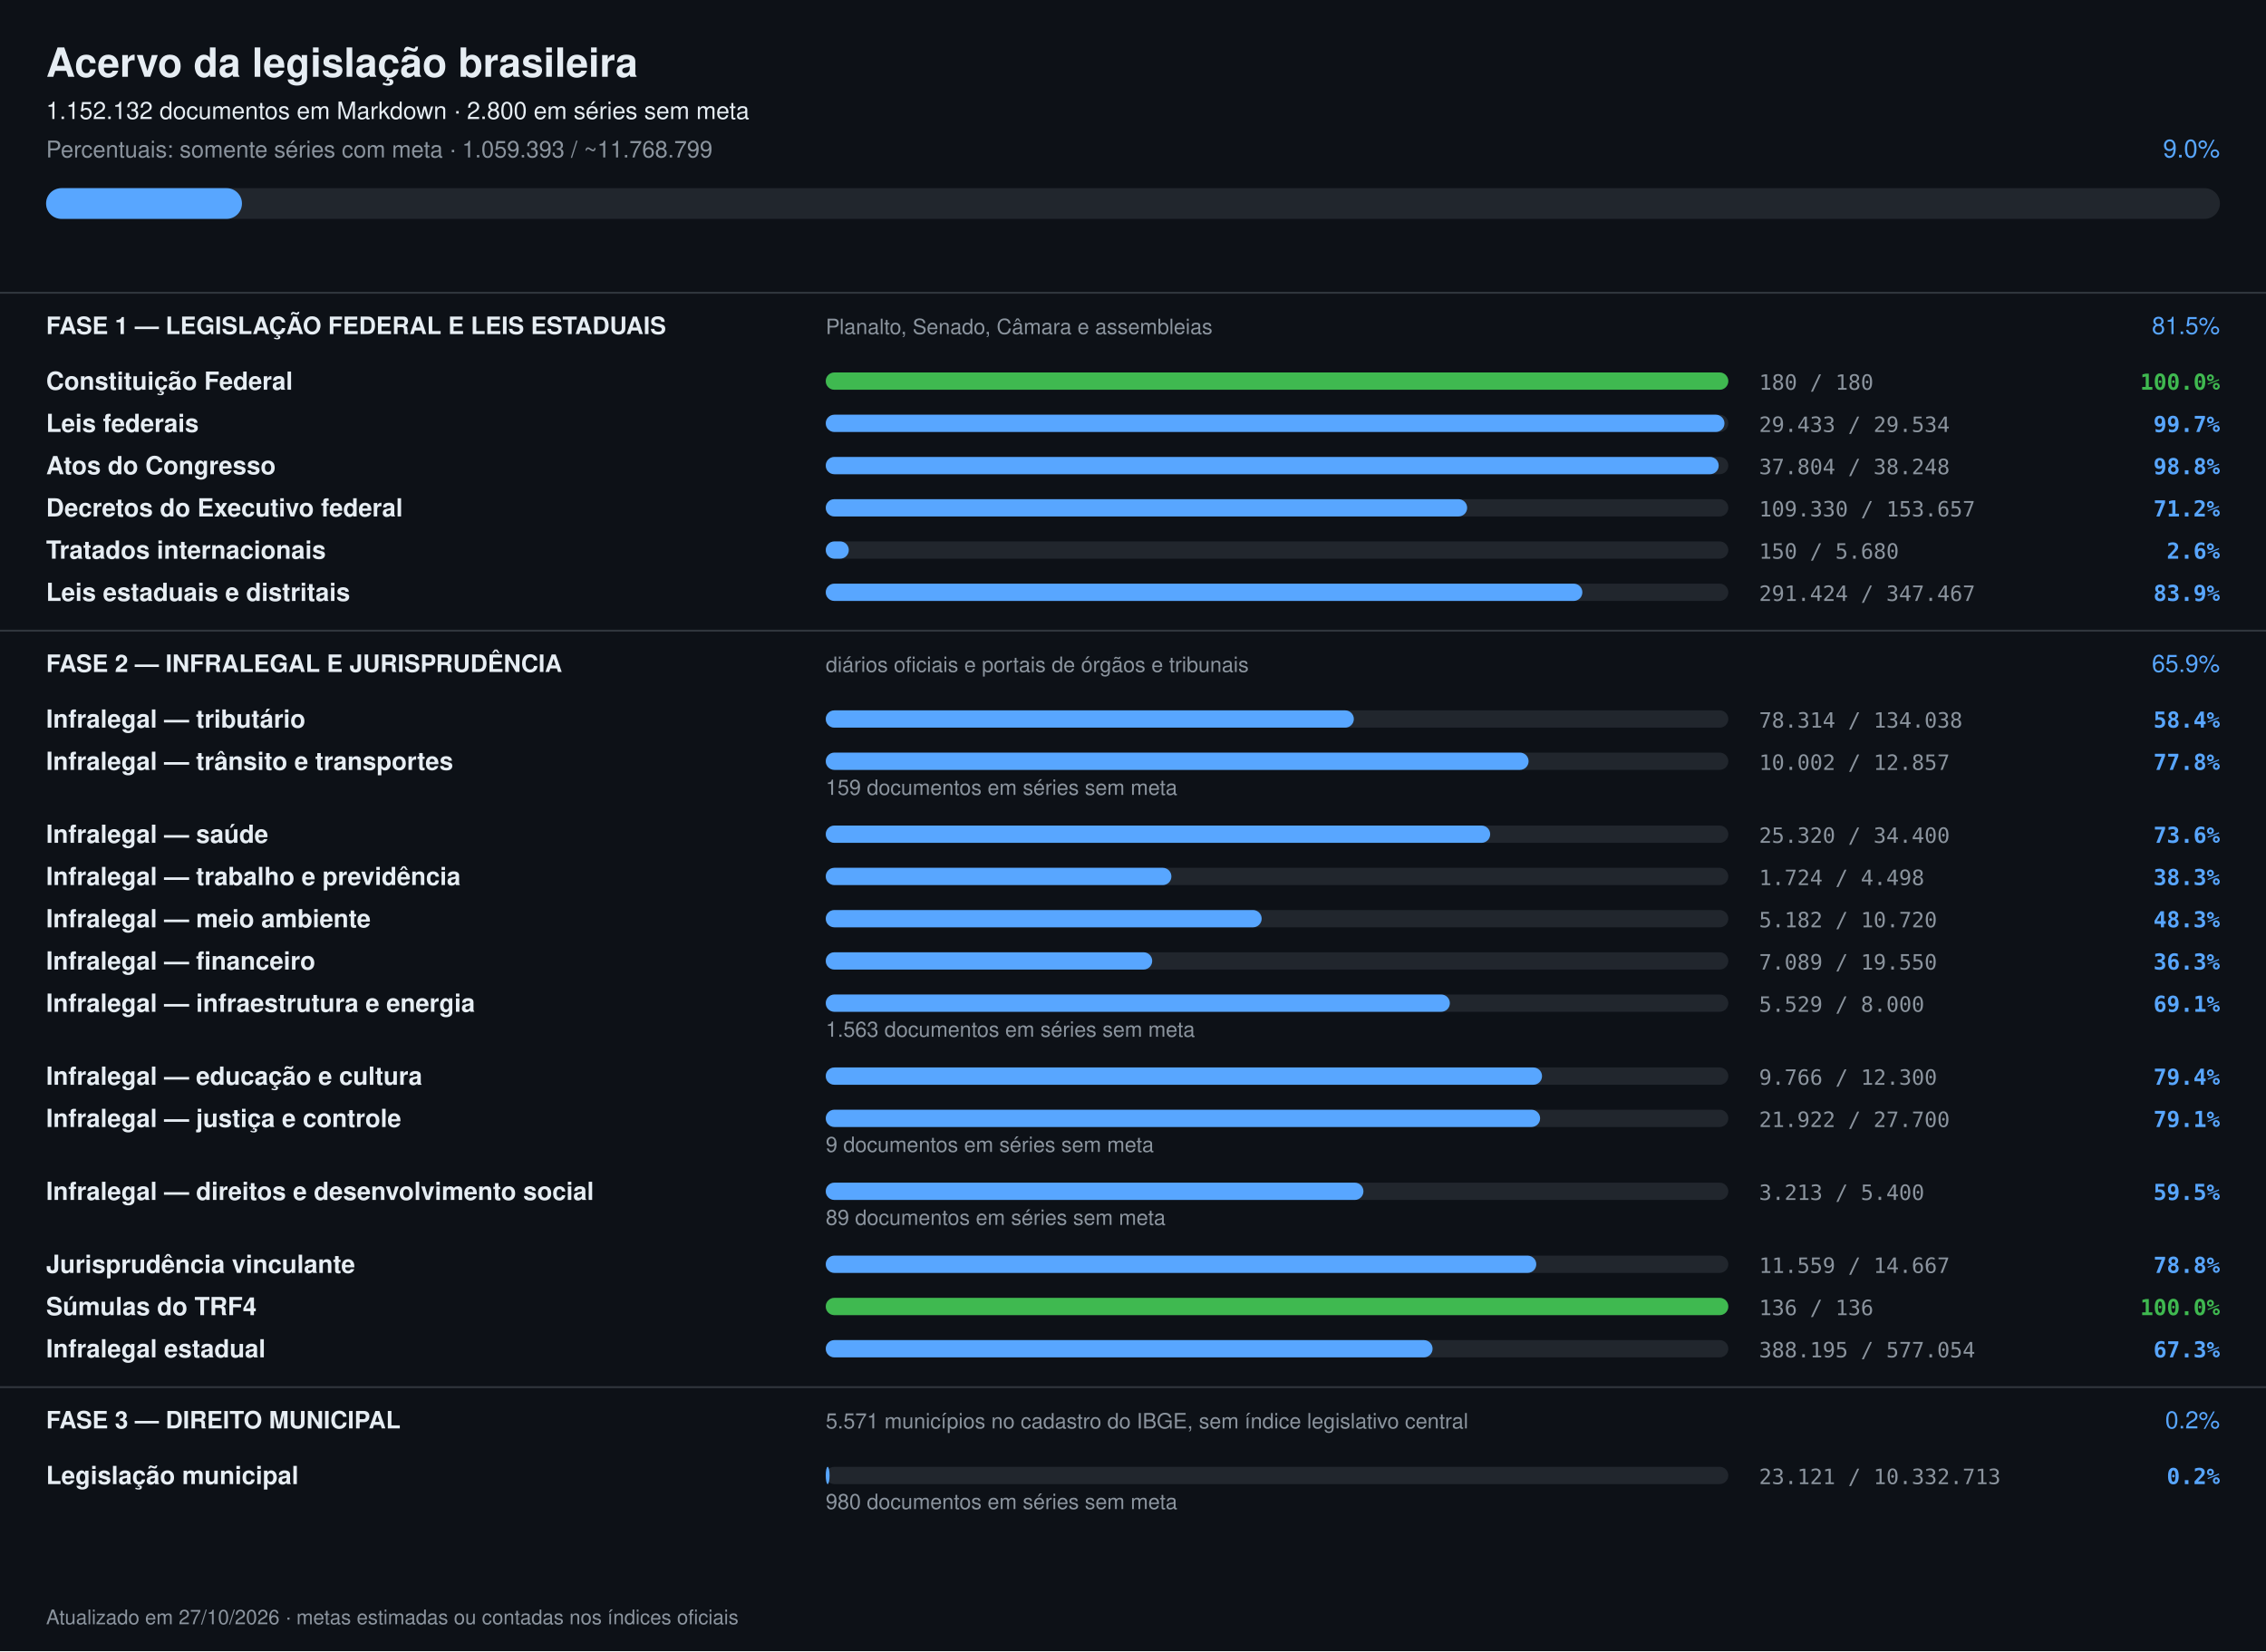
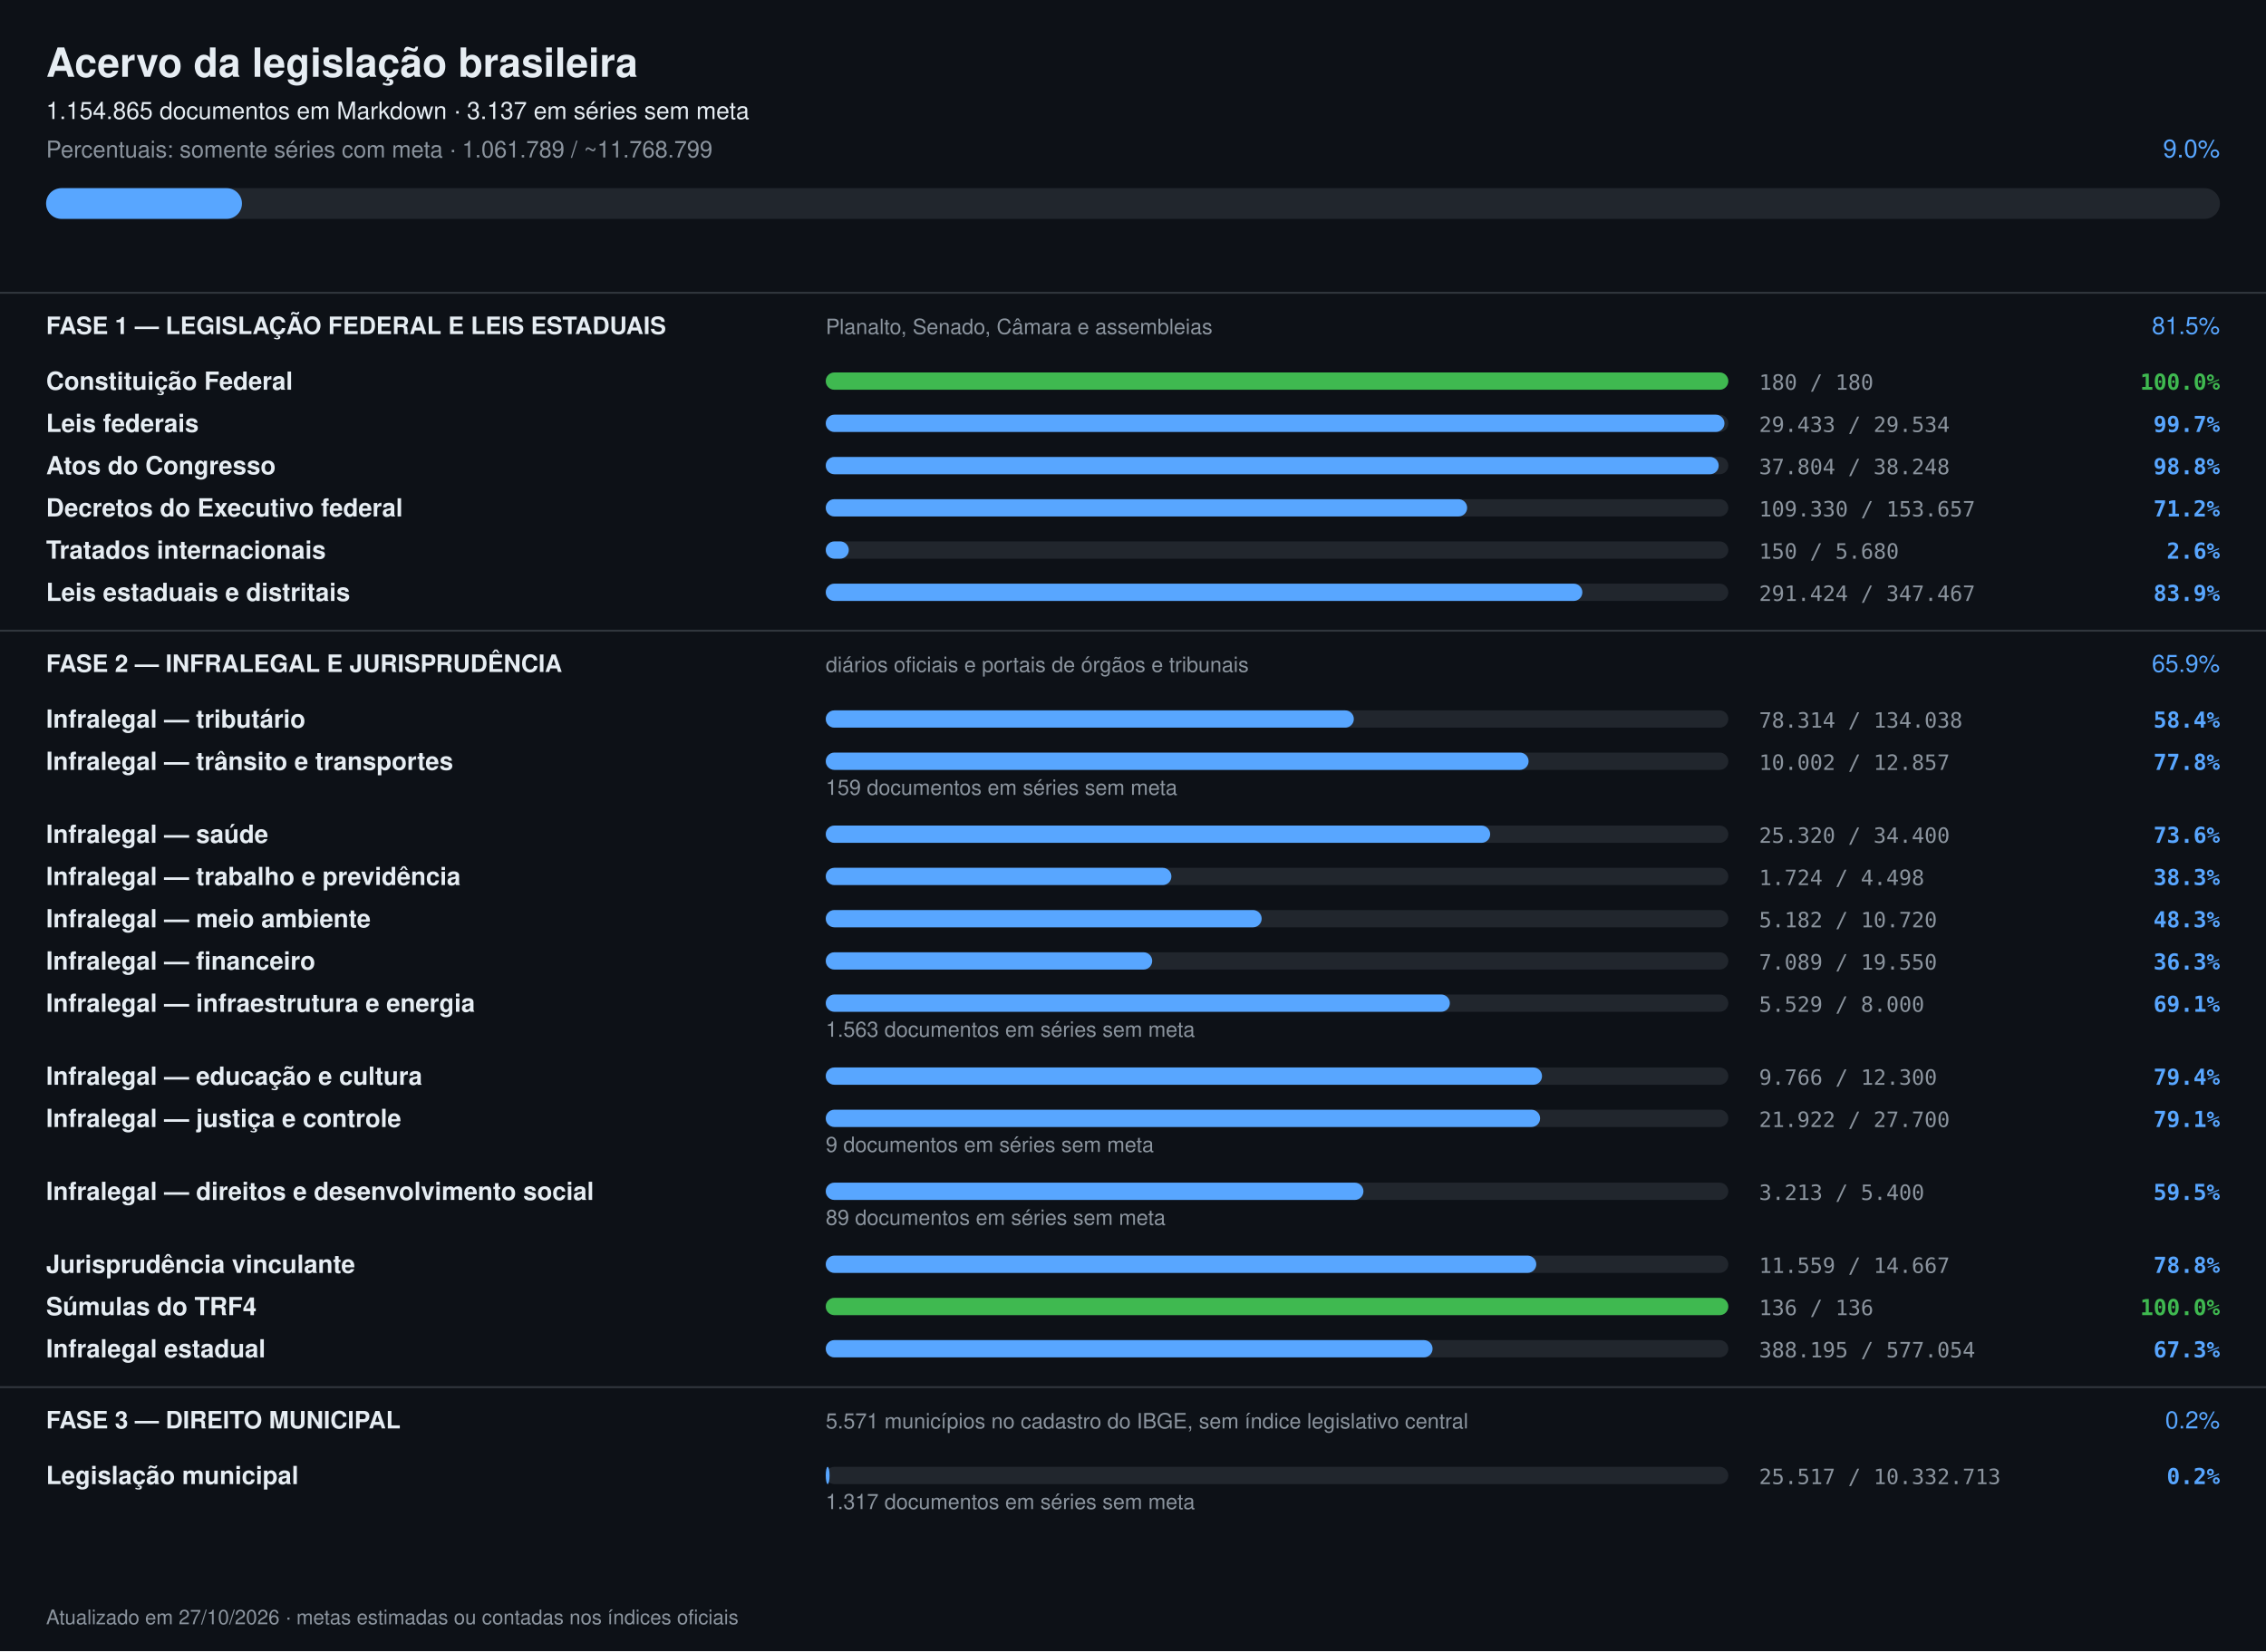
<svg xmlns="http://www.w3.org/2000/svg" width="1180" height="860" viewBox="0 0 1180 860" font-family="-apple-system,Segoe UI,Helvetica,Arial,sans-serif">
  <rect width="1180" height="860" fill="#0d1117" />
  <text x="24" y="40" font-size="21" font-weight="700" fill="#e6edf3">Acervo da legislação brasileira</text>
-   <text x="24" y="62" font-size="12.5" fill="#e6edf3">1.152.132 documentos em Markdown · 2.800 em séries sem meta</text>
-   <text x="24" y="82" font-size="12" fill="#8b949e">Percentuais: somente séries com meta · 1.059.393 / ~11.768.799</text>
+   <text x="24" y="62" font-size="12.5" fill="#e6edf3">1.154.865 documentos em Markdown · 3.137 em séries sem meta</text>
+   <text x="24" y="82" font-size="12" fill="#8b949e">Percentuais: somente séries com meta · 1.061.789 / ~11.768.799</text>
  <text x="1156" y="82" font-size="13" text-anchor="end" fill="#58a6ff">9.0%</text>
  <rect x="24" y="98" width="1132" height="16" rx="8" fill="#21262d" />
  <rect x="24" y="98" width="102" height="16" rx="8" fill="#58a6ff" />
  <rect x="0" y="152" width="1180" height="1" fill="#30363d" />
  <text x="24" y="174" font-size="12.5" font-weight="700" fill="#e6edf3">FASE 1 — LEGISLAÇÃO FEDERAL E LEIS ESTADUAIS</text>
  <text x="430" y="174" font-size="11" fill="#8b949e">Planalto, Senado, Câmara e assembleias</text>
  <text x="1156" y="174" font-size="12.5" text-anchor="end" fill="#58a6ff">81.5%</text>
  <text x="24" y="203" font-size="13" font-weight="600" fill="#e6edf3">Constituição Federal</text>
  <rect x="430" y="194" width="470" height="9" rx="4.5" fill="#21262d" />
  <rect x="430" y="194" width="470" height="9" rx="4.5" fill="#3fb950" />
  <text x="916" y="203" font-size="11" fill="#8b949e" font-family="ui-monospace,monospace">180 / 180</text>
  <text x="1156" y="203" font-size="11.5" text-anchor="end" font-weight="600" fill="#3fb950" font-family="ui-monospace,monospace">100.0%</text>
  <text x="24" y="225" font-size="13" font-weight="600" fill="#e6edf3">Leis federais</text>
  <rect x="430" y="216" width="470" height="9" rx="4.5" fill="#21262d" />
  <rect x="430" y="216" width="468" height="9" rx="4.5" fill="#58a6ff" />
  <text x="916" y="225" font-size="11" fill="#8b949e" font-family="ui-monospace,monospace">29.433 / 29.534</text>
  <text x="1156" y="225" font-size="11.5" text-anchor="end" font-weight="600" fill="#58a6ff" font-family="ui-monospace,monospace">99.7%</text>
  <text x="24" y="247" font-size="13" font-weight="600" fill="#e6edf3">Atos do Congresso</text>
  <rect x="430" y="238" width="470" height="9" rx="4.5" fill="#21262d" />
  <rect x="430" y="238" width="465" height="9" rx="4.5" fill="#58a6ff" />
  <text x="916" y="247" font-size="11" fill="#8b949e" font-family="ui-monospace,monospace">37.804 / 38.248</text>
  <text x="1156" y="247" font-size="11.5" text-anchor="end" font-weight="600" fill="#58a6ff" font-family="ui-monospace,monospace">98.8%</text>
  <text x="24" y="269" font-size="13" font-weight="600" fill="#e6edf3">Decretos do Executivo federal</text>
  <rect x="430" y="260" width="470" height="9" rx="4.5" fill="#21262d" />
  <rect x="430" y="260" width="334" height="9" rx="4.5" fill="#58a6ff" />
  <text x="916" y="269" font-size="11" fill="#8b949e" font-family="ui-monospace,monospace">109.330 / 153.657</text>
  <text x="1156" y="269" font-size="11.5" text-anchor="end" font-weight="600" fill="#58a6ff" font-family="ui-monospace,monospace">71.2%</text>
  <text x="24" y="291" font-size="13" font-weight="600" fill="#e6edf3">Tratados internacionais</text>
  <rect x="430" y="282" width="470" height="9" rx="4.5" fill="#21262d" />
  <rect x="430" y="282" width="12" height="9" rx="4.5" fill="#58a6ff" />
  <text x="916" y="291" font-size="11" fill="#8b949e" font-family="ui-monospace,monospace">150 / 5.680</text>
  <text x="1156" y="291" font-size="11.5" text-anchor="end" font-weight="600" fill="#58a6ff" font-family="ui-monospace,monospace">2.6%</text>
  <text x="24" y="313" font-size="13" font-weight="600" fill="#e6edf3">Leis estaduais e distritais</text>
  <rect x="430" y="304" width="470" height="9" rx="4.5" fill="#21262d" />
  <rect x="430" y="304" width="394" height="9" rx="4.5" fill="#58a6ff" />
  <text x="916" y="313" font-size="11" fill="#8b949e" font-family="ui-monospace,monospace">291.424 / 347.467</text>
  <text x="1156" y="313" font-size="11.5" text-anchor="end" font-weight="600" fill="#58a6ff" font-family="ui-monospace,monospace">83.9%</text>
  <rect x="0" y="328" width="1180" height="1" fill="#30363d" />
  <text x="24" y="350" font-size="12.5" font-weight="700" fill="#e6edf3">FASE 2 — INFRALEGAL E JURISPRUDÊNCIA</text>
  <text x="430" y="350" font-size="11" fill="#8b949e">diários oficiais e portais de órgãos e tribunais</text>
  <text x="1156" y="350" font-size="12.5" text-anchor="end" fill="#58a6ff">65.9%</text>
  <text x="24" y="379" font-size="13" font-weight="600" fill="#e6edf3">Infralegal — tributário</text>
  <rect x="430" y="370" width="470" height="9" rx="4.5" fill="#21262d" />
  <rect x="430" y="370" width="275" height="9" rx="4.5" fill="#58a6ff" />
  <text x="916" y="379" font-size="11" fill="#8b949e" font-family="ui-monospace,monospace">78.314 / 134.038</text>
  <text x="1156" y="379" font-size="11.5" text-anchor="end" font-weight="600" fill="#58a6ff" font-family="ui-monospace,monospace">58.4%</text>
  <text x="24" y="401" font-size="13" font-weight="600" fill="#e6edf3">Infralegal — trânsito e transportes</text>
  <rect x="430" y="392" width="470" height="9" rx="4.5" fill="#21262d" />
  <rect x="430" y="392" width="366" height="9" rx="4.5" fill="#58a6ff" />
  <text x="916" y="401" font-size="11" fill="#8b949e" font-family="ui-monospace,monospace">10.002 / 12.857</text>
  <text x="1156" y="401" font-size="11.5" text-anchor="end" font-weight="600" fill="#58a6ff" font-family="ui-monospace,monospace">77.8%</text>
  <text x="430" y="414" font-size="11" fill="#8b949e">159 documentos em séries sem meta</text>
  <text x="24" y="439" font-size="13" font-weight="600" fill="#e6edf3">Infralegal — saúde</text>
  <rect x="430" y="430" width="470" height="9" rx="4.5" fill="#21262d" />
  <rect x="430" y="430" width="346" height="9" rx="4.5" fill="#58a6ff" />
  <text x="916" y="439" font-size="11" fill="#8b949e" font-family="ui-monospace,monospace">25.320 / 34.400</text>
  <text x="1156" y="439" font-size="11.5" text-anchor="end" font-weight="600" fill="#58a6ff" font-family="ui-monospace,monospace">73.6%</text>
  <text x="24" y="461" font-size="13" font-weight="600" fill="#e6edf3">Infralegal — trabalho e previdência</text>
  <rect x="430" y="452" width="470" height="9" rx="4.5" fill="#21262d" />
  <rect x="430" y="452" width="180" height="9" rx="4.5" fill="#58a6ff" />
  <text x="916" y="461" font-size="11" fill="#8b949e" font-family="ui-monospace,monospace">1.724 / 4.498</text>
  <text x="1156" y="461" font-size="11.5" text-anchor="end" font-weight="600" fill="#58a6ff" font-family="ui-monospace,monospace">38.3%</text>
  <text x="24" y="483" font-size="13" font-weight="600" fill="#e6edf3">Infralegal — meio ambiente</text>
  <rect x="430" y="474" width="470" height="9" rx="4.5" fill="#21262d" />
  <rect x="430" y="474" width="227" height="9" rx="4.5" fill="#58a6ff" />
  <text x="916" y="483" font-size="11" fill="#8b949e" font-family="ui-monospace,monospace">5.182 / 10.720</text>
  <text x="1156" y="483" font-size="11.5" text-anchor="end" font-weight="600" fill="#58a6ff" font-family="ui-monospace,monospace">48.3%</text>
  <text x="24" y="505" font-size="13" font-weight="600" fill="#e6edf3">Infralegal — financeiro</text>
  <rect x="430" y="496" width="470" height="9" rx="4.5" fill="#21262d" />
  <rect x="430" y="496" width="170" height="9" rx="4.5" fill="#58a6ff" />
  <text x="916" y="505" font-size="11" fill="#8b949e" font-family="ui-monospace,monospace">7.089 / 19.550</text>
  <text x="1156" y="505" font-size="11.5" text-anchor="end" font-weight="600" fill="#58a6ff" font-family="ui-monospace,monospace">36.3%</text>
  <text x="24" y="527" font-size="13" font-weight="600" fill="#e6edf3">Infralegal — infraestrutura e energia</text>
  <rect x="430" y="518" width="470" height="9" rx="4.5" fill="#21262d" />
  <rect x="430" y="518" width="325" height="9" rx="4.5" fill="#58a6ff" />
  <text x="916" y="527" font-size="11" fill="#8b949e" font-family="ui-monospace,monospace">5.529 / 8.000</text>
  <text x="1156" y="527" font-size="11.5" text-anchor="end" font-weight="600" fill="#58a6ff" font-family="ui-monospace,monospace">69.1%</text>
  <text x="430" y="540" font-size="11" fill="#8b949e">1.563 documentos em séries sem meta</text>
  <text x="24" y="565" font-size="13" font-weight="600" fill="#e6edf3">Infralegal — educação e cultura</text>
  <rect x="430" y="556" width="470" height="9" rx="4.5" fill="#21262d" />
  <rect x="430" y="556" width="373" height="9" rx="4.5" fill="#58a6ff" />
  <text x="916" y="565" font-size="11" fill="#8b949e" font-family="ui-monospace,monospace">9.766 / 12.300</text>
  <text x="1156" y="565" font-size="11.5" text-anchor="end" font-weight="600" fill="#58a6ff" font-family="ui-monospace,monospace">79.4%</text>
  <text x="24" y="587" font-size="13" font-weight="600" fill="#e6edf3">Infralegal — justiça e controle</text>
  <rect x="430" y="578" width="470" height="9" rx="4.5" fill="#21262d" />
  <rect x="430" y="578" width="372" height="9" rx="4.5" fill="#58a6ff" />
  <text x="916" y="587" font-size="11" fill="#8b949e" font-family="ui-monospace,monospace">21.922 / 27.700</text>
  <text x="1156" y="587" font-size="11.5" text-anchor="end" font-weight="600" fill="#58a6ff" font-family="ui-monospace,monospace">79.1%</text>
  <text x="430" y="600" font-size="11" fill="#8b949e">9 documentos em séries sem meta</text>
  <text x="24" y="625" font-size="13" font-weight="600" fill="#e6edf3">Infralegal — direitos e desenvolvimento social</text>
  <rect x="430" y="616" width="470" height="9" rx="4.5" fill="#21262d" />
  <rect x="430" y="616" width="280" height="9" rx="4.5" fill="#58a6ff" />
  <text x="916" y="625" font-size="11" fill="#8b949e" font-family="ui-monospace,monospace">3.213 / 5.400</text>
  <text x="1156" y="625" font-size="11.5" text-anchor="end" font-weight="600" fill="#58a6ff" font-family="ui-monospace,monospace">59.5%</text>
  <text x="430" y="638" font-size="11" fill="#8b949e">89 documentos em séries sem meta</text>
  <text x="24" y="663" font-size="13" font-weight="600" fill="#e6edf3">Jurisprudência vinculante</text>
  <rect x="430" y="654" width="470" height="9" rx="4.5" fill="#21262d" />
  <rect x="430" y="654" width="370" height="9" rx="4.5" fill="#58a6ff" />
  <text x="916" y="663" font-size="11" fill="#8b949e" font-family="ui-monospace,monospace">11.559 / 14.667</text>
  <text x="1156" y="663" font-size="11.5" text-anchor="end" font-weight="600" fill="#58a6ff" font-family="ui-monospace,monospace">78.8%</text>
  <text x="24" y="685" font-size="13" font-weight="600" fill="#e6edf3">Súmulas do TRF4</text>
  <rect x="430" y="676" width="470" height="9" rx="4.5" fill="#21262d" />
  <rect x="430" y="676" width="470" height="9" rx="4.5" fill="#3fb950" />
  <text x="916" y="685" font-size="11" fill="#8b949e" font-family="ui-monospace,monospace">136 / 136</text>
  <text x="1156" y="685" font-size="11.5" text-anchor="end" font-weight="600" fill="#3fb950" font-family="ui-monospace,monospace">100.0%</text>
  <text x="24" y="707" font-size="13" font-weight="600" fill="#e6edf3">Infralegal estadual</text>
  <rect x="430" y="698" width="470" height="9" rx="4.5" fill="#21262d" />
  <rect x="430" y="698" width="316" height="9" rx="4.5" fill="#58a6ff" />
  <text x="916" y="707" font-size="11" fill="#8b949e" font-family="ui-monospace,monospace">388.195 / 577.054</text>
  <text x="1156" y="707" font-size="11.5" text-anchor="end" font-weight="600" fill="#58a6ff" font-family="ui-monospace,monospace">67.3%</text>
  <rect x="0" y="722" width="1180" height="1" fill="#30363d" />
  <text x="24" y="744" font-size="12.5" font-weight="700" fill="#e6edf3">FASE 3 — DIREITO MUNICIPAL</text>
  <text x="430" y="744" font-size="11" fill="#8b949e">5.571 municípios no cadastro do IBGE, sem índice legislativo central</text>
  <text x="1156" y="744" font-size="12.5" text-anchor="end" fill="#58a6ff">0.2%</text>
  <text x="24" y="773" font-size="13" font-weight="600" fill="#e6edf3">Legislação municipal</text>
  <rect x="430" y="764" width="470" height="9" rx="4.5" fill="#21262d" />
  <rect x="430" y="764" width="2" height="9" rx="4.5" fill="#58a6ff" />
-   <text x="916" y="773" font-size="11" fill="#8b949e" font-family="ui-monospace,monospace">23.121 / 10.332.713</text>
+   <text x="916" y="773" font-size="11" fill="#8b949e" font-family="ui-monospace,monospace">25.517 / 10.332.713</text>
  <text x="1156" y="773" font-size="11.5" text-anchor="end" font-weight="600" fill="#58a6ff" font-family="ui-monospace,monospace">0.2%</text>
-   <text x="430" y="786" font-size="11" fill="#8b949e">980 documentos em séries sem meta</text>
+   <text x="430" y="786" font-size="11" fill="#8b949e">1.317 documentos em séries sem meta</text>
  <text x="24" y="846" font-size="10.5" fill="#8b949e">Atualizado em 27/10/2026 · metas estimadas ou contadas nos índices oficiais</text>
</svg>
